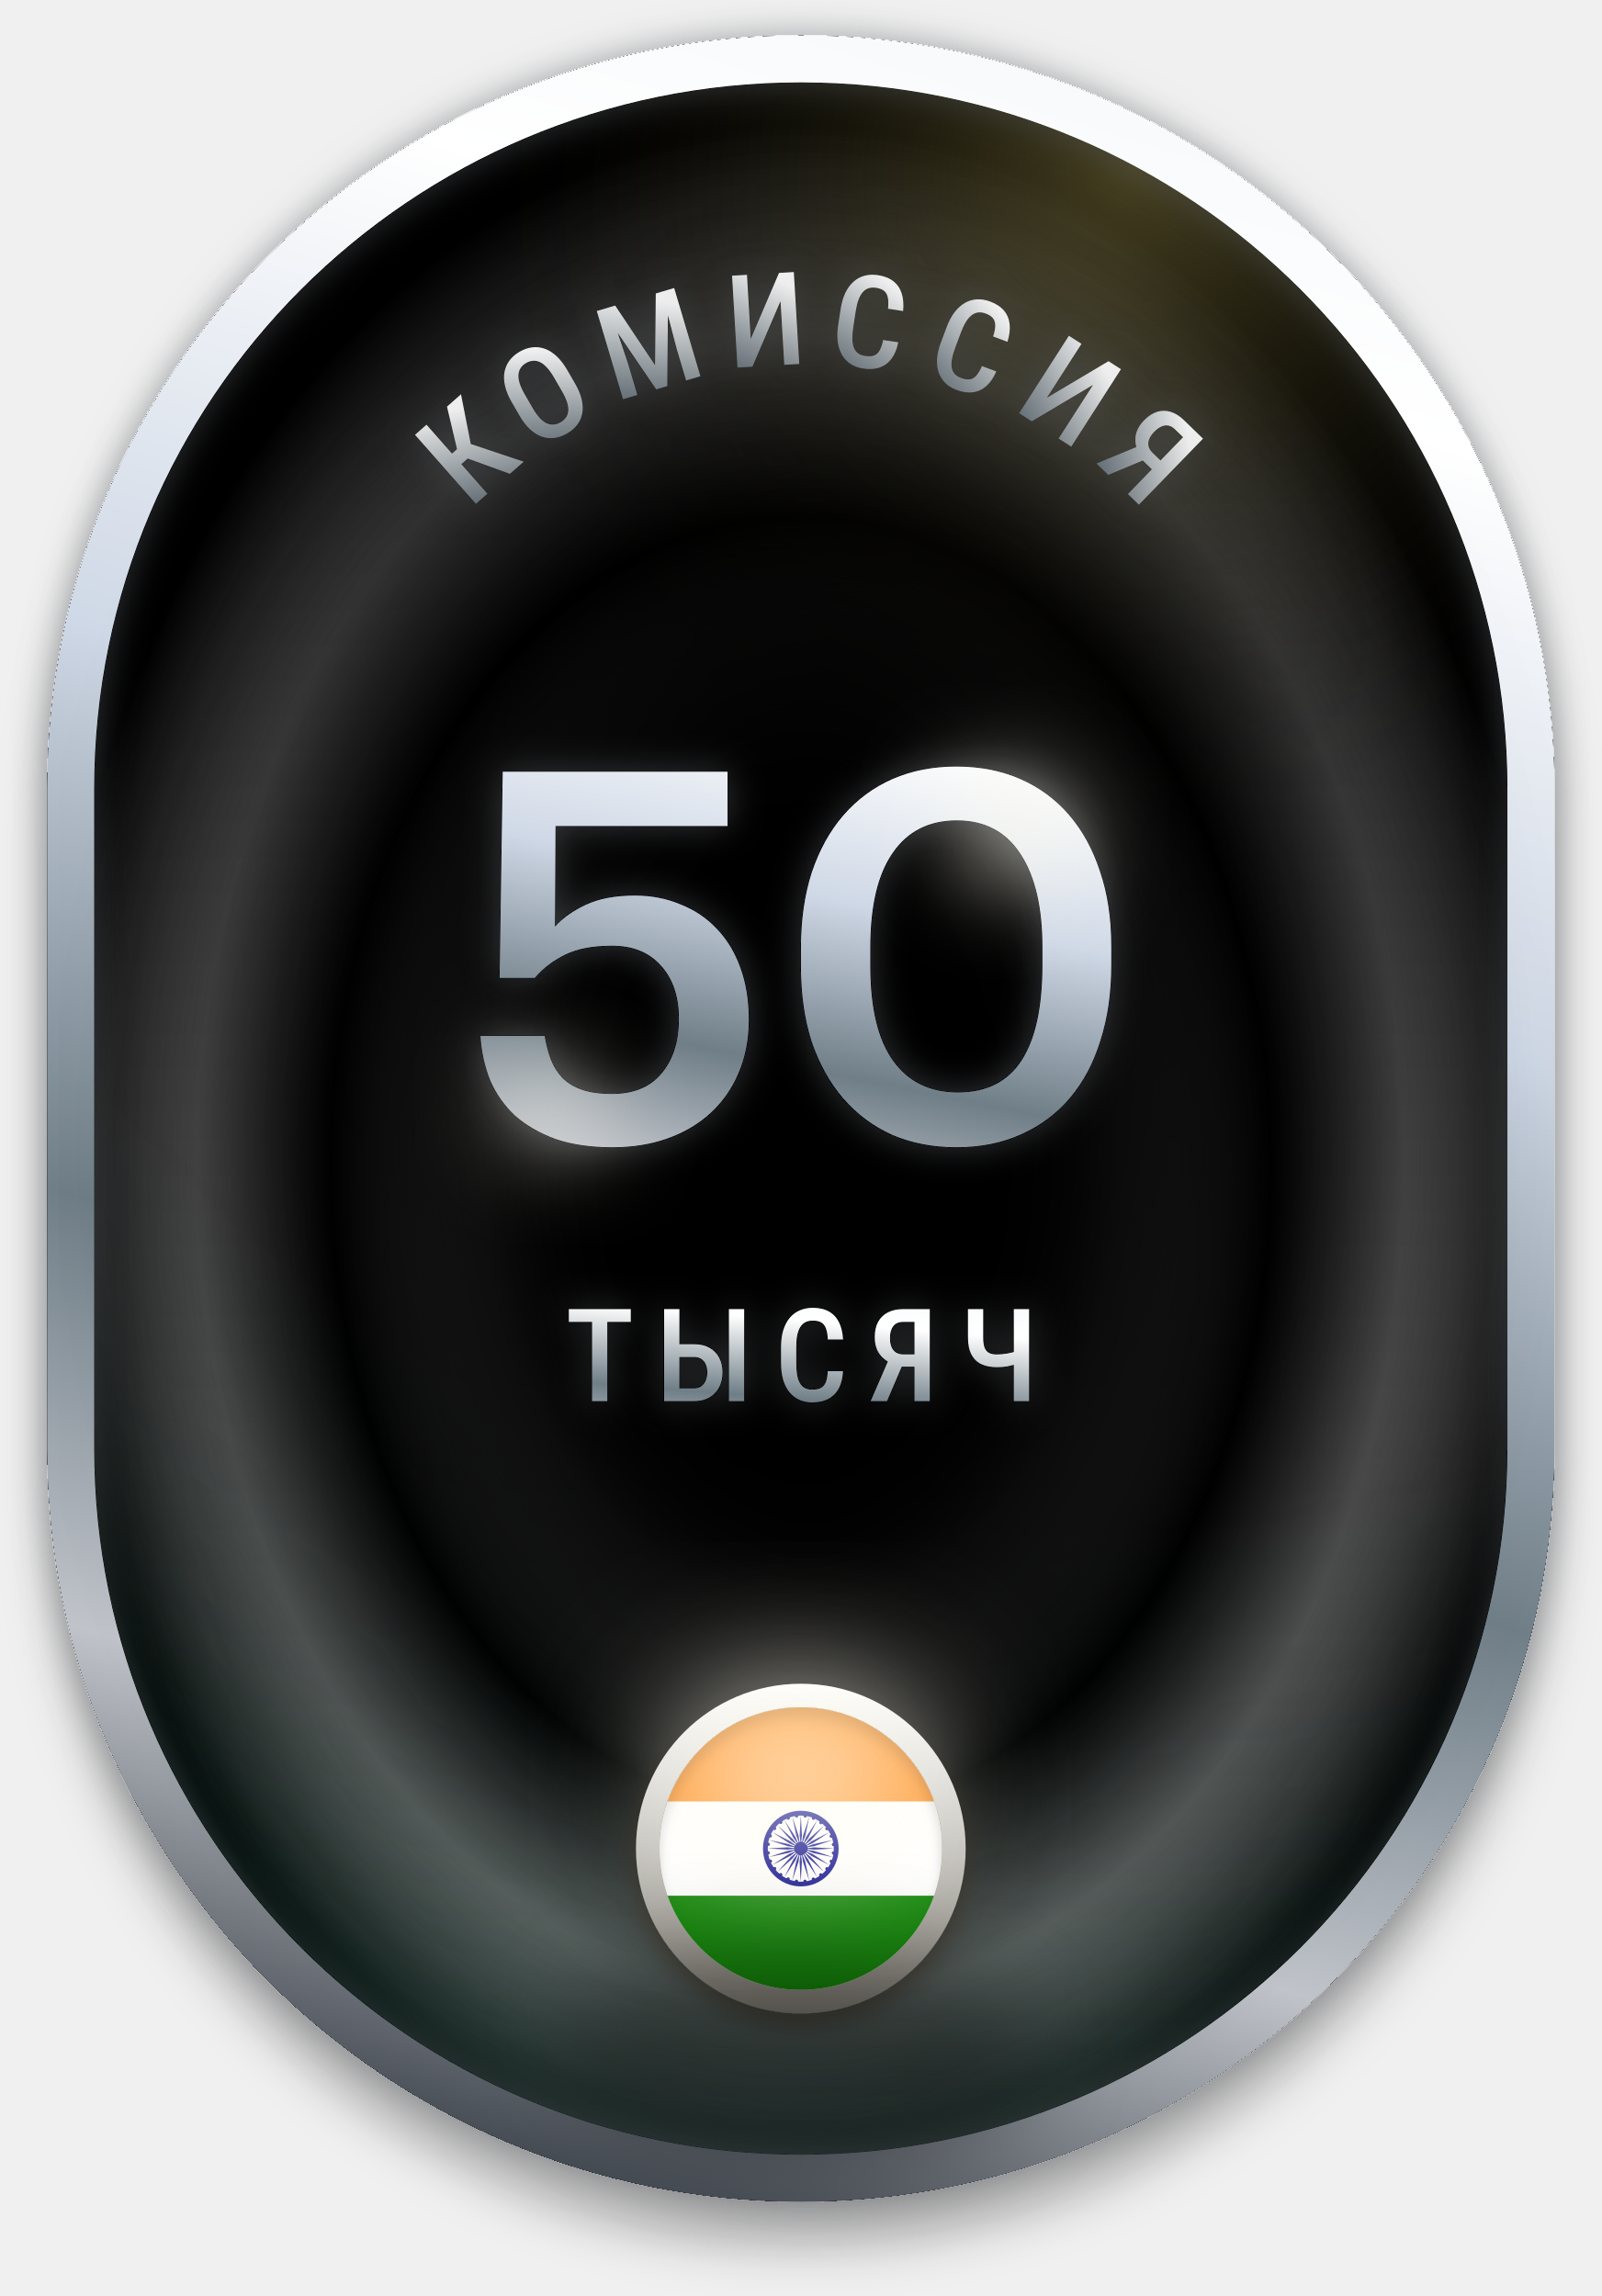
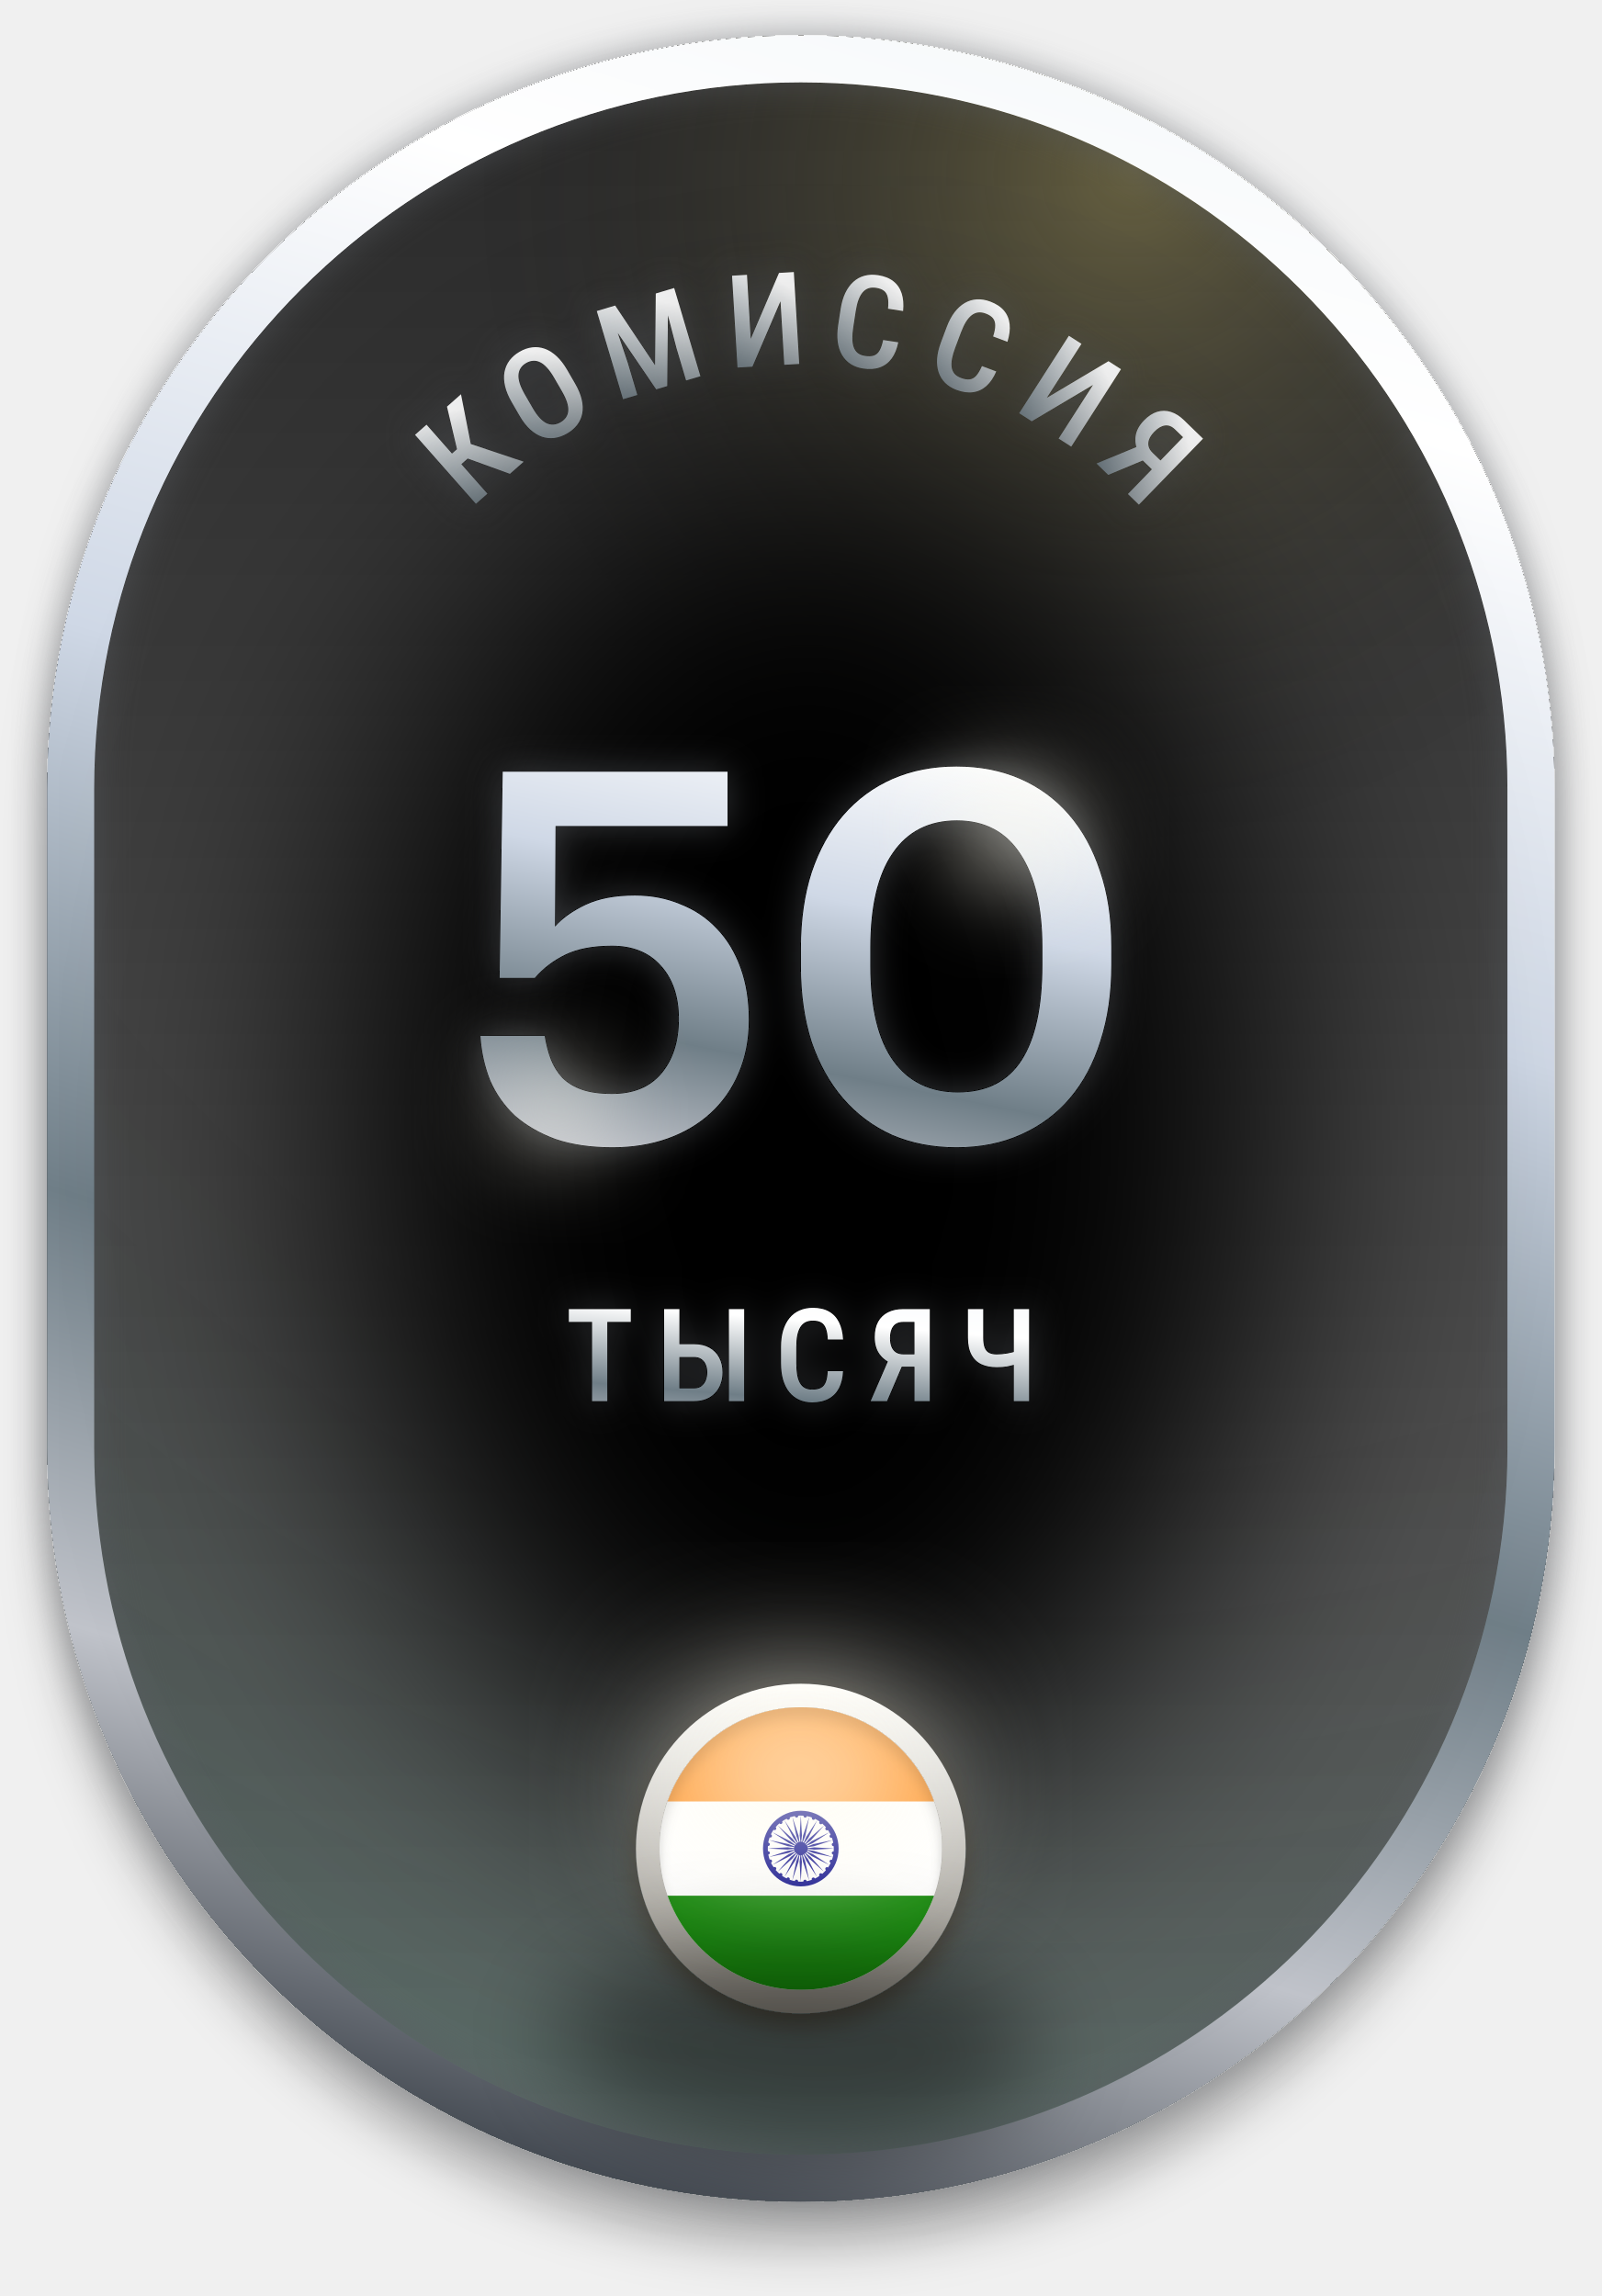
<svg xmlns="http://www.w3.org/2000/svg" width="136" height="195" viewBox="0 0 136 195" fill="none">
  <g filter="url(#filter0_d_6897_101954)">
-     <rect x="4" y="3" width="128" height="184" rx="64" fill="url(#paint0_angular_6897_101954)" style="mix-blend-mode:screen" shape-rendering="crispEdges" />
    <rect x="4" y="3" width="128" height="184" rx="64" fill="url(#paint1_linear_6897_101954)" shape-rendering="crispEdges" />
    <rect x="4" y="3" width="128" height="184" rx="64" fill="url(#paint2_radial_6897_101954)" shape-rendering="crispEdges" />
  </g>
  <g filter="url(#filter1_d_6897_101954)">
    <path fill-rule="evenodd" clip-rule="evenodd" d="M128 123V67C128 33.863 101.137 7 68 7C34.863 7 8 33.863 8 67V123C8 156.137 34.863 183 68 183C101.137 183 128 156.137 128 123ZM68 3C32.654 3 4 31.654 4 67V123C4 158.346 32.654 187 68 187C103.346 187 132 158.346 132 123V67C132 31.654 103.346 3 68 3Z" fill="url(#paint3_linear_6897_101954)" />
  </g>
  <g filter="url(#filter2_d_6897_101954)">
    <path d="M36.217 36.067L41.391 41.931L40.412 42.794L35.238 36.93L36.217 36.067ZM39.145 33.483L40.148 38.565L38.895 39.671L37.958 38.893L38.804 38.147L37.953 34.535L39.145 33.483ZM43.3 40.246L39.486 38.863L39.418 37.519L44.472 39.212L43.3 40.246Z" fill="url(#paint4_linear_6897_101954)" />
    <path d="M48.171 31.431L48.838 32.584C49.114 33.061 49.3 33.512 49.397 33.936C49.496 34.358 49.512 34.75 49.444 35.112C49.378 35.469 49.234 35.792 49.012 36.082C48.794 36.369 48.506 36.616 48.15 36.822C47.797 37.027 47.439 37.153 47.078 37.2C46.72 37.246 46.366 37.211 46.017 37.094C45.67 36.972 45.335 36.765 45.012 36.471C44.693 36.176 44.395 35.79 44.119 35.313L43.452 34.16C43.172 33.676 42.983 33.221 42.885 32.794C42.785 32.363 42.769 31.966 42.835 31.601C42.904 31.234 43.047 30.905 43.263 30.614C43.483 30.322 43.768 30.074 44.118 29.872C44.475 29.666 44.833 29.541 45.193 29.499C45.556 29.454 45.912 29.494 46.261 29.619C46.611 29.744 46.947 29.957 47.27 30.258C47.591 30.556 47.892 30.947 48.171 31.431ZM47.718 33.232L47.045 32.069C46.846 31.725 46.648 31.447 46.451 31.234C46.255 31.017 46.059 30.861 45.864 30.767C45.667 30.67 45.47 30.629 45.272 30.644C45.075 30.654 44.876 30.718 44.675 30.834C44.479 30.947 44.327 31.087 44.217 31.254C44.108 31.417 44.045 31.608 44.028 31.829C44.012 32.045 44.048 32.293 44.135 32.573C44.224 32.849 44.368 33.158 44.567 33.502L45.239 34.665C45.435 35.003 45.631 35.278 45.829 35.491C46.024 35.7 46.219 35.852 46.414 35.946C46.611 36.035 46.808 36.072 47.006 36.057C47.204 36.041 47.401 35.977 47.596 35.864C47.794 35.75 47.95 35.61 48.062 35.446C48.173 35.282 48.237 35.095 48.251 34.884C48.267 34.668 48.231 34.424 48.144 34.151C48.055 33.876 47.913 33.57 47.718 33.232Z" fill="url(#paint5_linear_6897_101954)" />
    <path d="M51.1 26.287L52.238 25.948L55.621 31.011L55.682 24.924L56.737 24.61L56.661 32.792L55.719 33.072L51.1 26.287ZM50.673 26.414L51.723 26.101L53.313 30.823L54.123 33.547L52.903 33.91L50.673 26.414ZM56.192 24.772L57.247 24.458L59.477 31.954L58.257 32.317L57.447 29.593L56.192 24.772Z" fill="url(#paint6_linear_6897_101954)" />
    <path d="M63.75 28.77L66.148 23.178L67.408 23.104L67.869 30.911L66.593 30.986L66.274 25.587L63.891 31.146L62.62 31.221L62.159 23.414L63.43 23.339L63.75 28.77Z" fill="url(#paint7_linear_6897_101954)" />
    <path d="M74.991 28.875L76.276 29.072C76.165 29.627 75.979 30.086 75.717 30.448C75.456 30.806 75.12 31.059 74.71 31.206C74.303 31.354 73.829 31.386 73.287 31.303C72.877 31.24 72.52 31.109 72.217 30.911C71.918 30.713 71.677 30.456 71.493 30.142C71.31 29.824 71.189 29.453 71.132 29.027C71.077 28.602 71.09 28.131 71.169 27.614L71.379 26.245C71.458 25.728 71.589 25.275 71.772 24.887C71.958 24.499 72.188 24.181 72.462 23.933C72.735 23.685 73.047 23.514 73.399 23.419C73.754 23.322 74.141 23.305 74.559 23.369C75.093 23.451 75.527 23.622 75.86 23.884C76.193 24.145 76.428 24.489 76.566 24.916C76.703 25.342 76.744 25.843 76.688 26.418L75.404 26.221C75.445 25.832 75.439 25.516 75.386 25.273C75.337 25.026 75.232 24.838 75.07 24.708C74.913 24.579 74.687 24.492 74.393 24.447C74.149 24.409 73.931 24.423 73.74 24.488C73.553 24.553 73.388 24.669 73.247 24.836C73.109 25 72.991 25.215 72.892 25.483C72.797 25.747 72.722 26.063 72.665 26.431L72.454 27.811C72.399 28.166 72.374 28.482 72.379 28.762C72.383 29.041 72.421 29.285 72.495 29.491C72.569 29.695 72.683 29.859 72.838 29.984C72.993 30.106 73.198 30.186 73.453 30.225C73.757 30.272 74.007 30.261 74.202 30.194C74.401 30.126 74.562 29.986 74.685 29.773C74.808 29.56 74.91 29.261 74.991 28.875Z" fill="url(#paint8_linear_6897_101954)" />
    <path d="M83.38 31.089L84.597 31.546C84.375 32.067 84.098 32.477 83.768 32.778C83.438 33.075 83.058 33.253 82.626 33.313C82.198 33.374 81.727 33.309 81.214 33.116C80.825 32.97 80.503 32.769 80.247 32.512C79.995 32.257 79.811 31.957 79.696 31.611C79.582 31.263 79.541 30.874 79.571 30.446C79.605 30.019 79.714 29.561 79.898 29.071L80.385 27.774C80.568 27.284 80.79 26.868 81.048 26.525C81.31 26.184 81.6 25.92 81.919 25.733C82.238 25.547 82.579 25.444 82.942 25.423C83.31 25.401 83.692 25.463 84.087 25.612C84.593 25.802 84.983 26.059 85.255 26.383C85.527 26.707 85.687 27.092 85.734 27.538C85.781 27.984 85.718 28.482 85.546 29.033L84.329 28.577C84.449 28.205 84.508 27.894 84.506 27.645C84.509 27.394 84.444 27.188 84.313 27.028C84.185 26.869 83.982 26.737 83.704 26.633C83.473 26.546 83.257 26.515 83.057 26.539C82.86 26.564 82.675 26.644 82.502 26.778C82.334 26.91 82.174 27.097 82.022 27.338C81.875 27.578 81.736 27.872 81.605 28.22L81.115 29.528C80.989 29.863 80.899 30.168 80.846 30.442C80.793 30.717 80.781 30.963 80.81 31.18C80.841 31.395 80.919 31.579 81.044 31.733C81.171 31.884 81.356 32.005 81.597 32.095C81.885 32.203 82.132 32.244 82.337 32.218C82.545 32.193 82.731 32.089 82.896 31.906C83.06 31.723 83.222 31.45 83.38 31.089Z" fill="url(#paint9_linear_6897_101954)" />
    <path d="M88.894 33.782L94.125 30.674L95.187 31.356L90.962 37.937L89.887 37.246L92.808 32.695L87.609 35.784L86.537 35.096L90.762 28.515L91.833 29.203L88.894 33.782Z" fill="url(#paint10_linear_6897_101954)" />
    <path d="M98.073 40.119L96.897 38.978L96.673 38.453C96.441 37.963 96.359 37.487 96.428 37.025C96.497 36.563 96.734 36.124 97.138 35.708C97.497 35.338 97.87 35.093 98.255 34.973C98.644 34.856 99.031 34.858 99.418 34.979C99.807 35.103 100.179 35.336 100.533 35.681L102.156 37.256L96.707 42.866L95.771 41.957L100.456 37.133L99.77 36.467C99.498 36.202 99.211 36.094 98.911 36.141C98.612 36.186 98.316 36.36 98.022 36.663C97.817 36.874 97.672 37.083 97.587 37.289C97.504 37.498 97.485 37.702 97.531 37.901C97.579 38.098 97.696 38.286 97.881 38.466L98.806 39.364L98.073 40.119ZM97.644 38.857L94.103 40.337L93.101 39.364L96.657 37.899L97.644 38.857Z" fill="url(#paint11_linear_6897_101954)" />
  </g>
  <g filter="url(#filter3_f_6897_101954)">
    <ellipse cx="68.5" cy="96.5" rx="39.5" ry="57.5" fill="black" />
  </g>
  <g filter="url(#filter4_d_6897_101954)">
    <path d="M52.015 97.44C50.167 97.44 48.553 97.205 47.175 96.736C45.825 96.237 44.681 95.577 43.743 94.756C42.833 93.905 42.129 92.908 41.631 91.764C41.161 90.591 40.883 89.329 40.795 87.98H46.251C46.368 88.713 46.544 89.388 46.779 90.004C47.013 90.591 47.336 91.104 47.747 91.544C48.187 91.984 48.744 92.321 49.419 92.556C50.093 92.791 50.944 92.908 51.971 92.908C53.789 92.908 55.183 92.336 56.151 91.192C57.148 90.019 57.647 88.464 57.647 86.528C57.647 84.621 57.133 83.111 56.107 81.996C55.109 80.881 53.731 80.324 51.971 80.324C50.357 80.324 49.037 80.573 48.011 81.072C46.984 81.571 46.119 82.231 45.415 83.052H42.423L42.687 65.54H61.783V70.16H47.175L47.131 78.696C47.747 77.992 48.612 77.376 49.727 76.848C50.841 76.32 52.235 76.056 53.907 76.056C55.315 76.056 56.605 76.305 57.779 76.804C58.981 77.273 60.008 77.963 60.859 78.872C61.739 79.781 62.413 80.896 62.883 82.216C63.352 83.507 63.587 84.973 63.587 86.616C63.587 88.288 63.293 89.799 62.707 91.148C62.149 92.468 61.357 93.597 60.331 94.536C59.304 95.475 58.087 96.193 56.679 96.692C55.271 97.191 53.716 97.44 52.015 97.44ZM81.341 92.776C83.776 92.776 85.58 91.867 86.753 90.048C87.927 88.229 88.513 85.531 88.513 81.952V80.412C88.513 77.039 87.897 74.413 86.665 72.536C85.433 70.629 83.629 69.676 81.253 69.676C78.877 69.676 77.059 70.6 75.797 72.448C74.536 74.267 73.905 76.936 73.905 80.456V82.04C73.905 85.619 74.551 88.303 75.841 90.092C77.132 91.881 78.965 92.776 81.341 92.776ZM81.209 97.44C79.215 97.44 77.396 97.088 75.753 96.384C74.14 95.651 72.761 94.624 71.617 93.304C70.473 91.984 69.579 90.385 68.933 88.508C68.317 86.601 68.009 84.46 68.009 82.084V80.5C68.009 78.124 68.317 75.983 68.933 74.076C69.579 72.169 70.473 70.556 71.617 69.236C72.791 67.887 74.184 66.86 75.797 66.156C77.411 65.452 79.215 65.1 81.209 65.1C83.204 65.1 85.008 65.452 86.621 66.156C88.235 66.86 89.613 67.872 90.757 69.192C91.901 70.512 92.781 72.111 93.397 73.988C94.043 75.865 94.365 77.992 94.365 80.368V81.952C94.365 84.328 94.057 86.469 93.441 88.376C92.855 90.283 91.989 91.911 90.845 93.26C89.731 94.58 88.352 95.607 86.709 96.34C85.096 97.073 83.263 97.44 81.209 97.44Z" fill="url(#paint12_linear_6897_101954)" />
  </g>
  <g filter="url(#filter5_d_6897_101954)">
    <path d="M51.572 111.18V119H50.272V111.18H51.572ZM53.564 111.18V112.275H48.3V111.18H53.564ZM57.322 114.161H58.939C59.444 114.161 59.877 114.261 60.239 114.461C60.6 114.662 60.876 114.941 61.066 115.299C61.259 115.657 61.356 116.078 61.356 116.562C61.356 116.92 61.3 117.247 61.189 117.544C61.082 117.842 60.923 118.099 60.711 118.318C60.504 118.536 60.251 118.705 59.954 118.823C59.657 118.941 59.319 119 58.939 119H56.393V111.18H57.693V117.91H58.939C59.197 117.91 59.406 117.847 59.567 117.722C59.732 117.593 59.854 117.426 59.933 117.222C60.015 117.014 60.056 116.791 60.056 116.551C60.056 116.311 60.015 116.094 59.933 115.901C59.854 115.704 59.732 115.548 59.567 115.434C59.406 115.315 59.197 115.256 58.939 115.256H57.322V114.161ZM63.193 111.18V119H61.893V111.18H63.193ZM70.286 116.449H71.586C71.561 117.014 71.447 117.496 71.242 117.894C71.038 118.287 70.745 118.588 70.362 118.796C69.982 119.004 69.518 119.107 68.97 119.107C68.555 119.107 68.183 119.032 67.853 118.882C67.527 118.731 67.25 118.515 67.021 118.232C66.792 117.945 66.616 117.596 66.494 117.185C66.376 116.773 66.317 116.306 66.317 115.783V114.397C66.317 113.874 66.378 113.407 66.5 112.995C66.625 112.583 66.804 112.234 67.037 111.948C67.27 111.661 67.552 111.445 67.885 111.298C68.222 111.147 68.602 111.072 69.024 111.072C69.565 111.072 70.02 111.176 70.388 111.384C70.757 111.591 71.042 111.896 71.242 112.297C71.443 112.698 71.559 113.187 71.591 113.763H70.292C70.274 113.373 70.22 113.061 70.131 112.829C70.045 112.592 69.912 112.422 69.733 112.318C69.558 112.215 69.321 112.163 69.024 112.163C68.777 112.163 68.564 112.209 68.385 112.302C68.21 112.395 68.064 112.535 67.95 112.721C67.839 112.904 67.755 113.135 67.698 113.414C67.644 113.69 67.617 114.014 67.617 114.386V115.783C67.617 116.141 67.64 116.458 67.687 116.733C67.733 117.009 67.808 117.244 67.912 117.437C68.016 117.627 68.154 117.772 68.326 117.872C68.498 117.969 68.713 118.017 68.97 118.017C69.278 118.017 69.524 117.969 69.706 117.872C69.892 117.775 70.03 117.612 70.12 117.383C70.209 117.154 70.265 116.843 70.286 116.449ZM78.019 116.078H76.381L75.855 115.858C75.346 115.668 74.956 115.383 74.684 115.004C74.411 114.624 74.275 114.145 74.275 113.564C74.275 113.049 74.372 112.614 74.565 112.259C74.762 111.905 75.042 111.636 75.403 111.454C75.769 111.271 76.198 111.18 76.692 111.18H78.954V119H77.648V112.275H76.692C76.313 112.275 76.032 112.397 75.849 112.641C75.666 112.881 75.575 113.212 75.575 113.634C75.575 113.928 75.616 114.179 75.699 114.386C75.785 114.594 75.913 114.753 76.085 114.864C76.257 114.972 76.472 115.025 76.73 115.025H78.019V116.078ZM76.832 115.471L75.323 119H73.926L75.457 115.471H76.832ZM82.191 111.18H83.49V113.602C83.49 113.971 83.532 114.259 83.614 114.467C83.7 114.674 83.829 114.821 84.001 114.907C84.173 114.99 84.387 115.031 84.645 115.031C84.778 115.031 84.919 115.024 85.07 115.009C85.224 114.995 85.377 114.975 85.531 114.95C85.689 114.922 85.838 114.889 85.977 114.854C86.121 114.814 86.249 114.773 86.364 114.73V115.82C86.253 115.863 86.129 115.904 85.993 115.944C85.857 115.983 85.714 116.017 85.564 116.046C85.417 116.071 85.265 116.091 85.107 116.105C84.953 116.116 84.799 116.121 84.645 116.121C84.144 116.121 83.709 116.037 83.34 115.869C82.975 115.697 82.692 115.425 82.491 115.052C82.291 114.68 82.191 114.196 82.191 113.602V111.18ZM86.085 111.18H87.385V119H86.085V111.18Z" fill="url(#paint13_linear_6897_101954)" />
  </g>
  <g filter="url(#filter6_d_6897_101954)">
    <circle cx="68" cy="157" r="14" fill="url(#paint14_linear_6897_101954)" />
  </g>
  <g clip-path="url(#clip0_6897_101954)" filter="url(#filter7_i_6897_101954)">
    <path d="M80 157C80 158.402 79.756 159.747 79.316 161.003C77.661 165.658 73.217 169 68 169C62.783 169 58.339 165.658 56.684 161.003C56.244 159.747 56 158.402 56 157C56 155.599 56.244 154.253 56.684 152.997C58.339 148.342 62.783 145 68 145C73.217 145 77.661 148.342 79.316 152.997C79.756 154.253 80 155.599 80 157Z" fill="white" />
    <path d="M79.316 152.997H56.684C58.339 148.342 62.783 145 68 145C73.217 145 77.661 148.342 79.316 152.997Z" fill="#FF9933" />
    <path d="M79.316 161.003C77.661 165.658 73.217 169 68 169C62.783 169 58.339 165.658 56.684 161.003H79.316Z" fill="#128807" />
    <path d="M68.427 157.361L68.436 157.357L68.441 157.352L68.45 157.342C68.455 157.338 68.455 157.333 68.455 157.333L68.464 157.324L68.469 157.319C68.469 157.319 68.473 157.314 68.478 157.31L68.483 157.305L68.919 157.638L70.433 158.402L69.017 157.469L68.516 157.258L68.52 157.253L68.525 157.244C68.525 157.244 68.53 157.239 68.53 157.235L68.534 157.225C68.534 157.225 68.539 157.221 68.539 157.216L68.544 157.207L68.548 157.197L68.553 157.188L68.558 157.178C68.558 157.174 68.558 157.174 68.558 157.174L69.064 157.38L70.723 157.727L69.116 157.192L68.577 157.117L68.581 157.113V157.103C68.581 157.099 68.586 157.099 68.586 157.099V157.089L68.591 157.08C68.591 157.075 68.591 157.075 68.591 157.075L68.595 157.066V157.047C68.595 157.042 68.595 157.038 68.595 157.038V157.028L69.139 157.094L70.831 156.996L69.139 156.897L68.595 156.963V156.958C68.595 156.953 68.595 156.949 68.595 156.949V156.939L68.591 156.93C68.591 156.925 68.591 156.925 68.591 156.925L68.586 156.911V156.907C68.586 156.902 68.581 156.897 68.581 156.897V156.888L68.577 156.878L69.116 156.803L70.723 156.274L69.064 156.621L68.558 156.827V156.822L68.553 156.813L68.548 156.803C68.548 156.799 68.548 156.799 68.548 156.799L68.544 156.789C68.539 156.785 68.539 156.78 68.539 156.78C68.534 156.775 68.534 156.771 68.534 156.771L68.53 156.761L68.525 156.752L68.52 156.747L69.022 156.536L70.438 155.608L68.923 156.372L68.487 156.7C68.487 156.696 68.483 156.696 68.483 156.696L68.473 156.686L68.469 156.677L68.464 156.672C68.459 156.667 68.459 156.667 68.459 156.667L68.45 156.658L68.445 156.653C68.445 156.653 68.441 156.649 68.436 156.644L68.431 156.635L68.427 156.63L68.858 156.297L69.987 155.032L68.713 156.157L68.375 156.588L68.37 156.583L68.361 156.578L68.356 156.574C68.352 156.569 68.352 156.569 68.352 156.569L68.342 156.56L68.333 156.55L68.328 156.546L68.319 156.541L68.309 156.536L68.305 156.532L68.633 156.096L69.397 154.582L68.464 155.997L68.253 156.499L68.248 156.494C68.244 156.494 68.244 156.489 68.244 156.489L68.234 156.485L68.225 156.48L68.216 156.475L68.206 156.471L68.197 156.466L68.188 156.461L68.178 156.457L68.169 156.452L68.375 155.946L68.722 154.286L68.192 155.894L68.117 156.433H68.112C68.108 156.428 68.103 156.428 68.103 156.428L68.094 156.424C68.094 156.424 68.089 156.424 68.084 156.424L68.075 156.419H68.066H68.061L68.052 156.414H68.042C68.042 156.414 68.037 156.414 68.033 156.414L68.098 155.875L68 154.183L67.902 155.875L67.967 156.414H67.963H67.953L67.944 156.419H67.934H67.925L67.916 156.424H67.906L67.897 156.428C67.897 156.428 67.892 156.428 67.888 156.433H67.883L67.808 155.894L67.278 154.286L67.625 155.946L67.831 156.452L67.822 156.457L67.812 156.461L67.803 156.466L67.794 156.471C67.794 156.471 67.789 156.475 67.784 156.475L67.775 156.48L67.766 156.485L67.761 156.489C67.756 156.494 67.752 156.494 67.752 156.494L67.742 156.499L67.531 155.997L66.603 154.582L67.367 156.096L67.695 156.532C67.691 156.536 67.691 156.536 67.691 156.536L67.681 156.546C67.677 156.546 67.677 156.55 67.677 156.55L67.667 156.555L67.658 156.564L67.648 156.569L67.644 156.574L67.639 156.578L67.63 156.583L67.625 156.588L67.287 156.157L66.027 155.027L67.156 156.292L67.588 156.625L67.583 156.63L67.578 156.639C67.573 156.644 67.573 156.644 67.573 156.644L67.569 156.653L67.559 156.663C67.559 156.663 67.555 156.667 67.555 156.672L67.55 156.677L67.545 156.686L67.536 156.696L67.531 156.7L67.095 156.372L65.581 155.608L66.997 156.536L67.498 156.747C67.498 156.752 67.494 156.752 67.494 156.752L67.489 156.761L67.484 156.771L67.48 156.775L67.475 156.785L67.47 156.794L67.466 156.799L67.461 156.808L67.456 156.817V156.822L66.95 156.616L65.291 156.269L66.903 156.799L67.442 156.874L67.438 156.883V156.892L67.433 156.902V156.907L67.428 156.916V156.925L67.423 156.935V156.944C67.423 156.944 67.423 156.949 67.423 156.953V156.958L66.88 156.892L65.188 156.991L66.88 157.089L67.423 157.024V157.033C67.423 157.033 67.423 157.038 67.423 157.042V157.052L67.428 157.057V157.066L67.433 157.075V157.085C67.433 157.085 67.438 157.089 67.438 157.094V157.103L67.442 157.108L66.903 157.183L65.291 157.717L66.95 157.371L67.456 157.164C67.456 157.164 67.456 157.169 67.456 157.174L67.461 157.183L67.466 157.192L67.47 157.202C67.47 157.207 67.475 157.207 67.475 157.207L67.48 157.221L67.484 157.23C67.484 157.235 67.489 157.235 67.489 157.235L67.494 157.244L67.498 157.249L66.997 157.46L65.581 158.392L67.095 157.628L67.531 157.296L67.536 157.3C67.541 157.305 67.541 157.31 67.541 157.31L67.545 157.319C67.55 157.324 67.55 157.324 67.55 157.324C67.55 157.324 67.555 157.328 67.559 157.333L67.569 157.342L67.573 157.347C67.573 157.347 67.578 157.352 67.583 157.352C67.583 157.352 67.588 157.357 67.588 157.361L67.592 157.366L67.161 157.703L66.031 158.964L67.292 157.839L67.63 157.408C67.634 157.408 67.634 157.413 67.634 157.413C67.639 157.417 67.644 157.417 67.644 157.417L67.653 157.427L67.658 157.432L67.667 157.441L67.677 157.446L67.681 157.45C67.681 157.45 67.686 157.455 67.691 157.455L67.7 157.46L67.705 157.464L67.377 157.9L66.612 159.414L67.541 157.999L67.752 157.497L67.756 157.502C67.761 157.507 67.766 157.507 67.766 157.507L67.77 157.511L67.78 157.516L67.789 157.521C67.794 157.525 67.794 157.525 67.794 157.525L67.803 157.53L67.812 157.535C67.812 157.535 67.817 157.539 67.822 157.539L67.831 157.544L67.625 158.05L67.278 159.71L67.808 158.102L67.883 157.563L67.888 157.567H67.897L67.906 157.572H67.916L67.925 157.577H67.934C67.939 157.582 67.939 157.582 67.939 157.582H67.948H67.958H67.963L67.897 158.125L67.995 159.817L68.094 158.125L68.028 157.582C68.033 157.582 68.033 157.582 68.033 157.582H68.042H68.052C68.052 157.582 68.056 157.582 68.056 157.577H68.066L68.075 157.572C68.08 157.572 68.08 157.572 68.08 157.572L68.089 157.567H68.098L68.103 157.563L68.178 158.102L68.708 159.71L68.361 158.05L68.155 157.544L68.164 157.539C68.169 157.535 68.169 157.535 68.169 157.535L68.178 157.53L68.188 157.525L68.197 157.521L68.206 157.516L68.216 157.511L68.22 157.507L68.23 157.502L68.234 157.497L68.445 157.999L69.378 159.414L68.614 157.9L68.286 157.464L68.291 157.46L68.3 157.455L68.309 157.45C68.314 157.446 68.314 157.446 68.314 157.446L68.323 157.436L68.333 157.427L68.338 157.422L68.342 157.417C68.342 157.417 68.347 157.413 68.352 157.408L68.356 157.403L68.694 157.835L69.955 158.96L68.844 157.713L68.412 157.375L68.417 157.371C68.422 157.366 68.427 157.366 68.427 157.361Z" fill="#000088" />
    <path d="M68 153.789C66.223 153.789 64.789 155.228 64.789 157C64.789 158.772 66.228 160.211 68 160.211C69.772 160.211 71.211 158.772 71.211 157C71.211 155.228 69.777 153.789 68 153.789ZM70.742 157.516L70.761 157.521C70.733 157.671 70.695 157.816 70.644 157.956C70.578 157.928 70.498 157.952 70.466 158.013C70.423 158.083 70.447 158.167 70.517 158.21C70.517 158.21 70.531 158.214 70.536 158.219C70.47 158.355 70.395 158.486 70.311 158.608C70.255 158.561 70.17 158.566 70.119 158.617C70.067 158.669 70.067 158.763 70.119 158.819C70.119 158.819 70.128 158.828 70.133 158.833C70.034 158.95 69.927 159.053 69.814 159.152C69.772 159.096 69.692 159.077 69.627 159.114C69.561 159.156 69.533 159.241 69.575 159.306C69.58 159.316 69.584 159.316 69.584 159.316C69.463 159.41 69.336 159.485 69.195 159.546C69.172 159.48 69.097 159.442 69.027 159.461C68.952 159.485 68.905 159.56 68.928 159.635L68.933 159.653C68.792 159.7 68.647 159.742 68.497 159.771C68.487 159.696 68.431 159.644 68.356 159.644C68.277 159.644 68.216 159.705 68.216 159.785L68.22 159.803C68.145 159.808 68.075 159.813 68 159.813C67.92 159.813 67.845 159.808 67.77 159.803C67.78 159.728 67.737 159.663 67.667 159.644C67.588 159.621 67.513 159.667 67.494 159.742L67.489 159.761C67.339 159.733 67.194 159.696 67.053 159.644C67.081 159.578 67.058 159.503 66.997 159.466C66.927 159.424 66.842 159.452 66.805 159.517C66.8 159.522 66.795 159.531 66.795 159.531C66.659 159.471 66.528 159.396 66.406 159.311C66.448 159.255 66.448 159.175 66.397 159.119C66.341 159.067 66.252 159.067 66.191 159.119C66.191 159.119 66.181 159.128 66.181 159.133C66.069 159.035 65.961 158.927 65.862 158.814C65.919 158.772 65.938 158.692 65.9 158.631C65.858 158.561 65.773 158.538 65.708 158.58C65.698 158.585 65.698 158.589 65.698 158.589C65.605 158.472 65.534 158.341 65.469 158.2C65.534 158.177 65.572 158.102 65.553 158.031C65.534 157.956 65.455 157.91 65.38 157.933C65.37 157.933 65.366 157.938 65.356 157.938C65.309 157.797 65.267 157.652 65.239 157.506C65.314 157.497 65.37 157.441 65.37 157.366C65.37 157.286 65.305 157.225 65.225 157.225C65.225 157.225 65.216 157.225 65.206 157.23C65.202 157.155 65.197 157.085 65.197 157.01C65.197 156.93 65.202 156.855 65.206 156.78C65.277 156.789 65.347 156.747 65.366 156.677C65.384 156.597 65.338 156.522 65.263 156.503L65.234 156.485C65.263 156.335 65.3 156.189 65.352 156.053C65.417 156.081 65.497 156.058 65.53 155.992C65.572 155.927 65.544 155.838 65.478 155.8L65.459 155.791C65.525 155.655 65.6 155.528 65.684 155.402C65.741 155.444 65.825 155.444 65.877 155.392C65.928 155.336 65.928 155.247 65.877 155.191C65.872 155.186 65.867 155.181 65.867 155.181C65.961 155.06 66.069 154.956 66.181 154.858C66.223 154.914 66.303 154.933 66.369 154.896C66.434 154.858 66.463 154.769 66.42 154.703L66.411 154.689C66.533 154.605 66.664 154.53 66.8 154.464C66.823 154.53 66.898 154.567 66.969 154.549C67.044 154.525 67.091 154.45 67.067 154.375C67.067 154.375 67.062 154.361 67.062 154.352C67.203 154.305 67.348 154.263 67.498 154.239C67.508 154.31 67.564 154.366 67.639 154.366C67.719 154.366 67.78 154.3 67.78 154.225C67.78 154.216 67.78 154.211 67.78 154.211C67.85 154.197 67.92 154.197 67.995 154.197C68.075 154.197 68.15 154.202 68.23 154.206C68.22 154.277 68.263 154.342 68.333 154.366C68.412 154.385 68.487 154.338 68.506 154.263C68.506 154.263 68.511 154.249 68.511 154.244C68.661 154.272 68.806 154.31 68.947 154.361C68.919 154.427 68.942 154.506 69.003 154.544C69.073 154.581 69.158 154.558 69.195 154.492L69.205 154.474C69.341 154.539 69.472 154.614 69.594 154.703C69.547 154.755 69.552 154.839 69.603 154.891C69.659 154.947 69.753 154.947 69.805 154.891L69.819 154.877C69.931 154.975 70.039 155.083 70.138 155.196C70.081 155.238 70.062 155.317 70.1 155.383C70.142 155.449 70.227 155.477 70.292 155.435L70.306 155.425C70.391 155.547 70.466 155.678 70.531 155.814C70.466 155.842 70.428 155.913 70.447 155.983C70.47 156.058 70.545 156.105 70.62 156.086L70.639 156.077C70.686 156.217 70.728 156.363 70.756 156.513C70.681 156.522 70.63 156.578 70.63 156.653C70.63 156.733 70.691 156.794 70.77 156.794H70.789C70.794 156.864 70.798 156.935 70.798 157.01C70.798 157.089 70.794 157.164 70.789 157.244C70.714 157.235 70.648 157.277 70.63 157.347C70.62 157.413 70.667 157.492 70.742 157.516Z" fill="#000088" />
  </g>
  <g filter="url(#filter8_f_6897_101954)">
    <path d="M82.648 73.133C80.347 70.959 80.795 68.309 82.127 67.175C83.46 66.043 86.77 65.828 89.065 67.775C91.359 69.721 91.953 72.195 90.468 73.925C88.983 75.654 84.95 75.307 82.648 73.133Z" fill="#FFFCEE" fill-opacity="0.7" />
  </g>
  <g filter="url(#filter9_f_6897_101954)">
    <path d="M44.432 96.021C42.676 94.362 43.018 92.34 44.035 91.475C45.051 90.611 47.577 90.447 49.328 91.932C51.08 93.417 51.532 95.306 50.399 96.625C49.266 97.945 46.189 97.68 44.432 96.021Z" fill="#FFFCEE" fill-opacity="0.7" />
  </g>
  <g filter="url(#filter10_f_6897_101954)">
    <path d="M67.652 182.988C57.149 182.235 48.261 177.948 47.204 173.028C46.147 168.107 58.4 164.953 68.365 165.292C78.329 165.63 87.55 168.498 87.954 173.841C88.358 179.184 78.155 183.74 67.652 182.988Z" fill="black" fill-opacity="0.4" />
  </g>
  <g opacity="0.8" filter="url(#filter11_f_6897_101954)">
    <path d="M67.5 157C67.5 157 57 157.26 57 153.394C57 149.528 59.5 143 67.5 143C75.5 143 79 149.528 79 153.394C79 157.26 67.5 157 67.5 157Z" fill="#FFFCEE" />
  </g>
  <defs>
    <filter id="filter0_d_6897_101954" x="0" y="3" width="136" height="192" filterUnits="userSpaceOnUse" color-interpolation-filters="sRGB">
      <feFlood flood-opacity="0" result="BackgroundImageFix" />
      <feColorMatrix in="SourceAlpha" type="matrix" values="0 0 0 0 0 0 0 0 0 0 0 0 0 0 0 0 0 0 127 0" result="hardAlpha" />
      <feOffset dy="4" />
      <feGaussianBlur stdDeviation="2" />
      <feComposite in2="hardAlpha" operator="out" />
      <feColorMatrix type="matrix" values="0 0 0 0 0 0 0 0 0 0 0 0 0 0 0 0 0 0 0.25 0" />
      <feBlend mode="normal" in2="BackgroundImageFix" result="effect1_dropShadow_6897_101954" />
      <feBlend mode="normal" in="SourceGraphic" in2="effect1_dropShadow_6897_101954" result="shape" />
    </filter>
    <filter id="filter1_d_6897_101954" x="1" y="0" width="134" height="190" filterUnits="userSpaceOnUse" color-interpolation-filters="sRGB">
      <feFlood flood-opacity="0" result="BackgroundImageFix" />
      <feColorMatrix in="SourceAlpha" type="matrix" values="0 0 0 0 0 0 0 0 0 0 0 0 0 0 0 0 0 0 127 0" result="hardAlpha" />
      <feOffset />
      <feGaussianBlur stdDeviation="1.5" />
      <feComposite in2="hardAlpha" operator="out" />
      <feColorMatrix type="matrix" values="0 0 0 0 0.355 0 0 0 0 0.368 0 0 0 0 0.388 0 0 0 0.55 0" />
      <feBlend mode="normal" in2="BackgroundImageFix" result="effect1_dropShadow_6897_101954" />
      <feBlend mode="normal" in="SourceGraphic" in2="effect1_dropShadow_6897_101954" result="shape" />
    </filter>
    <filter id="filter2_d_6897_101954" x="32.238" y="20.104" width="72.917" height="25.762" filterUnits="userSpaceOnUse" color-interpolation-filters="sRGB">
      <feFlood flood-opacity="0" result="BackgroundImageFix" />
      <feColorMatrix in="SourceAlpha" type="matrix" values="0 0 0 0 0 0 0 0 0 0 0 0 0 0 0 0 0 0 127 0" result="hardAlpha" />
      <feOffset />
      <feGaussianBlur stdDeviation="1.5" />
      <feComposite in2="hardAlpha" operator="out" />
      <feColorMatrix type="matrix" values="0 0 0 0 0.355 0 0 0 0 0.368 0 0 0 0 0.388 0 0 0 0.55 0" />
      <feBlend mode="normal" in2="BackgroundImageFix" result="effect1_dropShadow_6897_101954" />
      <feBlend mode="normal" in="SourceGraphic" in2="effect1_dropShadow_6897_101954" result="shape" />
    </filter>
    <filter id="filter3_f_6897_101954" x="5" y="15" width="127" height="163" filterUnits="userSpaceOnUse" color-interpolation-filters="sRGB">
      <feFlood flood-opacity="0" result="BackgroundImageFix" />
      <feBlend mode="normal" in="SourceGraphic" in2="BackgroundImageFix" result="shape" />
      <feGaussianBlur stdDeviation="12" result="effect1_foregroundBlur_6897_101954" />
    </filter>
    <filter id="filter4_d_6897_101954" x="37.795" y="62.1" width="59.571" height="38.34" filterUnits="userSpaceOnUse" color-interpolation-filters="sRGB">
      <feFlood flood-opacity="0" result="BackgroundImageFix" />
      <feColorMatrix in="SourceAlpha" type="matrix" values="0 0 0 0 0 0 0 0 0 0 0 0 0 0 0 0 0 0 127 0" result="hardAlpha" />
      <feOffset />
      <feGaussianBlur stdDeviation="1.5" />
      <feComposite in2="hardAlpha" operator="out" />
      <feColorMatrix type="matrix" values="0 0 0 0 0.355 0 0 0 0 0.368 0 0 0 0 0.388 0 0 0 0.55 0" />
      <feBlend mode="normal" in2="BackgroundImageFix" result="effect1_dropShadow_6897_101954" />
      <feBlend mode="normal" in="SourceGraphic" in2="effect1_dropShadow_6897_101954" result="shape" />
    </filter>
    <filter id="filter5_d_6897_101954" x="45.3" y="108.072" width="45.084" height="14.035" filterUnits="userSpaceOnUse" color-interpolation-filters="sRGB">
      <feFlood flood-opacity="0" result="BackgroundImageFix" />
      <feColorMatrix in="SourceAlpha" type="matrix" values="0 0 0 0 0 0 0 0 0 0 0 0 0 0 0 0 0 0 127 0" result="hardAlpha" />
      <feOffset />
      <feGaussianBlur stdDeviation="1.5" />
      <feComposite in2="hardAlpha" operator="out" />
      <feColorMatrix type="matrix" values="0 0 0 0 0.355 0 0 0 0 0.368 0 0 0 0 0.388 0 0 0 0.55 0" />
      <feBlend mode="normal" in2="BackgroundImageFix" result="effect1_dropShadow_6897_101954" />
      <feBlend mode="normal" in="SourceGraphic" in2="effect1_dropShadow_6897_101954" result="shape" />
    </filter>
    <filter id="filter6_d_6897_101954" x="52" y="142" width="32" height="32" filterUnits="userSpaceOnUse" color-interpolation-filters="sRGB">
      <feFlood flood-opacity="0" result="BackgroundImageFix" />
      <feColorMatrix in="SourceAlpha" type="matrix" values="0 0 0 0 0 0 0 0 0 0 0 0 0 0 0 0 0 0 127 0" result="hardAlpha" />
      <feOffset dy="1" />
      <feGaussianBlur stdDeviation="1" />
      <feComposite in2="hardAlpha" operator="out" />
      <feColorMatrix type="matrix" values="0 0 0 0 0.196 0 0 0 0 0.101 0 0 0 0 0.013 0 0 0 0.4 0" />
      <feBlend mode="normal" in2="BackgroundImageFix" result="effect1_dropShadow_6897_101954" />
      <feBlend mode="normal" in="SourceGraphic" in2="effect1_dropShadow_6897_101954" result="shape" />
    </filter>
    <filter id="filter7_i_6897_101954" x="56" y="145" width="24" height="25" filterUnits="userSpaceOnUse" color-interpolation-filters="sRGB">
      <feFlood flood-opacity="0" result="BackgroundImageFix" />
      <feBlend mode="normal" in="SourceGraphic" in2="BackgroundImageFix" result="shape" />
      <feColorMatrix in="SourceAlpha" type="matrix" values="0 0 0 0 0 0 0 0 0 0 0 0 0 0 0 0 0 0 127 0" result="hardAlpha" />
      <feOffset dy="1" />
      <feGaussianBlur stdDeviation="0.5" />
      <feComposite in2="hardAlpha" operator="arithmetic" k2="-1" k3="1" />
      <feColorMatrix type="matrix" values="0 0 0 0 0 0 0 0 0 0 0 0 0 0 0 0 0 0 0.15 0" />
      <feBlend mode="normal" in2="shape" result="effect1_innerShadow_6897_101954" />
    </filter>
    <filter id="filter8_f_6897_101954" x="73.025" y="58.316" width="26.257" height="24.708" filterUnits="userSpaceOnUse" color-interpolation-filters="sRGB">
      <feFlood flood-opacity="0" result="BackgroundImageFix" />
      <feBlend mode="normal" in="SourceGraphic" in2="BackgroundImageFix" result="shape" />
      <feGaussianBlur stdDeviation="4" result="effect1_foregroundBlur_6897_101954" />
    </filter>
    <filter id="filter9_f_6897_101954" x="35.194" y="82.819" width="23.827" height="22.645" filterUnits="userSpaceOnUse" color-interpolation-filters="sRGB">
      <feFlood flood-opacity="0" result="BackgroundImageFix" />
      <feBlend mode="normal" in="SourceGraphic" in2="BackgroundImageFix" result="shape" />
      <feGaussianBlur stdDeviation="4" result="effect1_foregroundBlur_6897_101954" />
    </filter>
    <filter id="filter10_f_6897_101954" x="39.14" y="157.267" width="56.826" height="33.802" filterUnits="userSpaceOnUse" color-interpolation-filters="sRGB">
      <feFlood flood-opacity="0" result="BackgroundImageFix" />
      <feBlend mode="normal" in="SourceGraphic" in2="BackgroundImageFix" result="shape" />
      <feGaussianBlur stdDeviation="4" result="effect1_foregroundBlur_6897_101954" />
    </filter>
    <filter id="filter11_f_6897_101954" x="45" y="131" width="46" height="38.004" filterUnits="userSpaceOnUse" color-interpolation-filters="sRGB">
      <feFlood flood-opacity="0" result="BackgroundImageFix" />
      <feBlend mode="normal" in="SourceGraphic" in2="BackgroundImageFix" result="shape" />
      <feGaussianBlur stdDeviation="6" result="effect1_foregroundBlur_6897_101954" />
    </filter>
    <radialGradient id="paint0_angular_6897_101954" cx="0" cy="0" r="1" gradientUnits="userSpaceOnUse" gradientTransform="translate(68 99) rotate(90) scale(88 64)">
      <stop offset="0.047" stop-color="white" stop-opacity="0.72" />
      <stop offset="0.245" />
      <stop offset="0.422" stop-color="white" stop-opacity="0.72" />
      <stop offset="0.625" />
      <stop offset="0.802" stop-color="white" stop-opacity="0.72" />
      <stop offset="1" />
    </radialGradient>
    <linearGradient id="paint1_linear_6897_101954" x1="68" y1="11" x2="68" y2="187" gradientUnits="userSpaceOnUse">
      <stop stop-opacity="0.82" />
      <stop offset="1" stop-opacity="0.59" />
    </linearGradient>
    <radialGradient id="paint2_radial_6897_101954" cx="0" cy="0" r="1" gradientUnits="userSpaceOnUse" gradientTransform="translate(96.5 14.0001) rotate(114.204) scale(168.295 161.438)">
      <stop stop-color="#F9E372" stop-opacity="0.28" />
      <stop offset="0.351" stop-opacity="0" />
      <stop offset="0.635" stop-opacity="0" />
      <stop offset="1" stop-color="#00FDC0" stop-opacity="0.06" />
    </radialGradient>
    <linearGradient id="paint3_linear_6897_101954" x1="102" y1="-8" x2="44" y2="184.5" gradientUnits="userSpaceOnUse">
      <stop stop-color="#F1F5F8" />
      <stop offset="0.188" stop-color="white" />
      <stop offset="0.427" stop-color="#CFD8E6" />
      <stop offset="0.659" stop-color="#6F7E87" />
      <stop offset="0.833" stop-color="#C0C3CA" />
      <stop offset="1" stop-color="#3F454D" />
    </linearGradient>
    <linearGradient id="paint4_linear_6897_101954" x1="33.33" y1="26.071" x2="36.576" y2="50.293" gradientUnits="userSpaceOnUse">
      <stop stop-color="#F1F5F8" />
      <stop offset="0.385" stop-color="white" />
      <stop offset="0.755" stop-color="#6F7E87" />
      <stop offset="1" stop-color="#C0C3CA" />
    </linearGradient>
    <linearGradient id="paint5_linear_6897_101954" x1="42.236" y1="20.22" x2="40.637" y2="44.606" gradientUnits="userSpaceOnUse">
      <stop stop-color="#F1F5F8" />
      <stop offset="0.385" stop-color="white" />
      <stop offset="0.755" stop-color="#6F7E87" />
      <stop offset="1" stop-color="#C0C3CA" />
    </linearGradient>
    <linearGradient id="paint6_linear_6897_101954" x1="55.315" y1="15.221" x2="50.369" y2="40.831" gradientUnits="userSpaceOnUse">
      <stop stop-color="#F1F5F8" />
      <stop offset="0.385" stop-color="white" />
      <stop offset="0.755" stop-color="#6F7E87" />
      <stop offset="1" stop-color="#C0C3CA" />
    </linearGradient>
    <linearGradient id="paint7_linear_6897_101954" x1="67.38" y1="13.684" x2="55.009" y2="34.76" gradientUnits="userSpaceOnUse">
      <stop stop-color="#F1F5F8" />
      <stop offset="0.385" stop-color="white" />
      <stop offset="0.755" stop-color="#6F7E87" />
      <stop offset="1" stop-color="#C0C3CA" />
    </linearGradient>
    <linearGradient id="paint8_linear_6897_101954" x1="79.16" y1="14.668" x2="62.647" y2="32.683" gradientUnits="userSpaceOnUse">
      <stop stop-color="#F1F5F8" />
      <stop offset="0.385" stop-color="white" />
      <stop offset="0.755" stop-color="#6F7E87" />
      <stop offset="1" stop-color="#C0C3CA" />
    </linearGradient>
    <linearGradient id="paint9_linear_6897_101954" x1="90.377" y1="18.042" x2="70.516" y2="32.282" gradientUnits="userSpaceOnUse">
      <stop stop-color="#F1F5F8" />
      <stop offset="0.385" stop-color="white" />
      <stop offset="0.755" stop-color="#6F7E87" />
      <stop offset="1" stop-color="#C0C3CA" />
    </linearGradient>
    <linearGradient id="paint10_linear_6897_101954" x1="100.711" y1="23.726" x2="78.302" y2="33.476" gradientUnits="userSpaceOnUse">
      <stop stop-color="#F1F5F8" />
      <stop offset="0.385" stop-color="white" />
      <stop offset="0.755" stop-color="#6F7E87" />
      <stop offset="1" stop-color="#C0C3CA" />
    </linearGradient>
    <linearGradient id="paint11_linear_6897_101954" x1="108.989" y1="30.782" x2="86.029" y2="33.952" gradientUnits="userSpaceOnUse">
      <stop stop-color="#F1F5F8" />
      <stop offset="0.385" stop-color="white" />
      <stop offset="0.755" stop-color="#6F7E87" />
      <stop offset="1" stop-color="#C0C3CA" />
    </linearGradient>
    <linearGradient id="paint12_linear_6897_101954" x1="83.406" y1="51.652" x2="70.982" y2="113.043" gradientUnits="userSpaceOnUse">
      <stop stop-color="#F1F5F8" />
      <stop offset="0.188" stop-color="white" />
      <stop offset="0.427" stop-color="#CFD8E6" />
      <stop offset="0.659" stop-color="#6F7E87" />
      <stop offset="0.833" stop-color="#C0C3CA" />
      <stop offset="1" stop-color="#3F454D" />
    </linearGradient>
    <linearGradient id="paint13_linear_6897_101954" x1="79.39" y1="106.043" x2="77.907" y2="124.181" gradientUnits="userSpaceOnUse">
      <stop stop-color="#F1F5F8" />
      <stop offset="0.385" stop-color="white" />
      <stop offset="0.755" stop-color="#6F7E87" />
      <stop offset="1" stop-color="#C0C3CA" />
    </linearGradient>
    <linearGradient id="paint14_linear_6897_101954" x1="68" y1="143" x2="68" y2="171" gradientUnits="userSpaceOnUse">
      <stop stop-color="white" />
      <stop offset="1" stop-color="#88847B" />
    </linearGradient>
    <clipPath id="clip0_6897_101954">
      <rect width="24" height="24" fill="white" transform="translate(56 145)" />
    </clipPath>
  </defs>
</svg>
